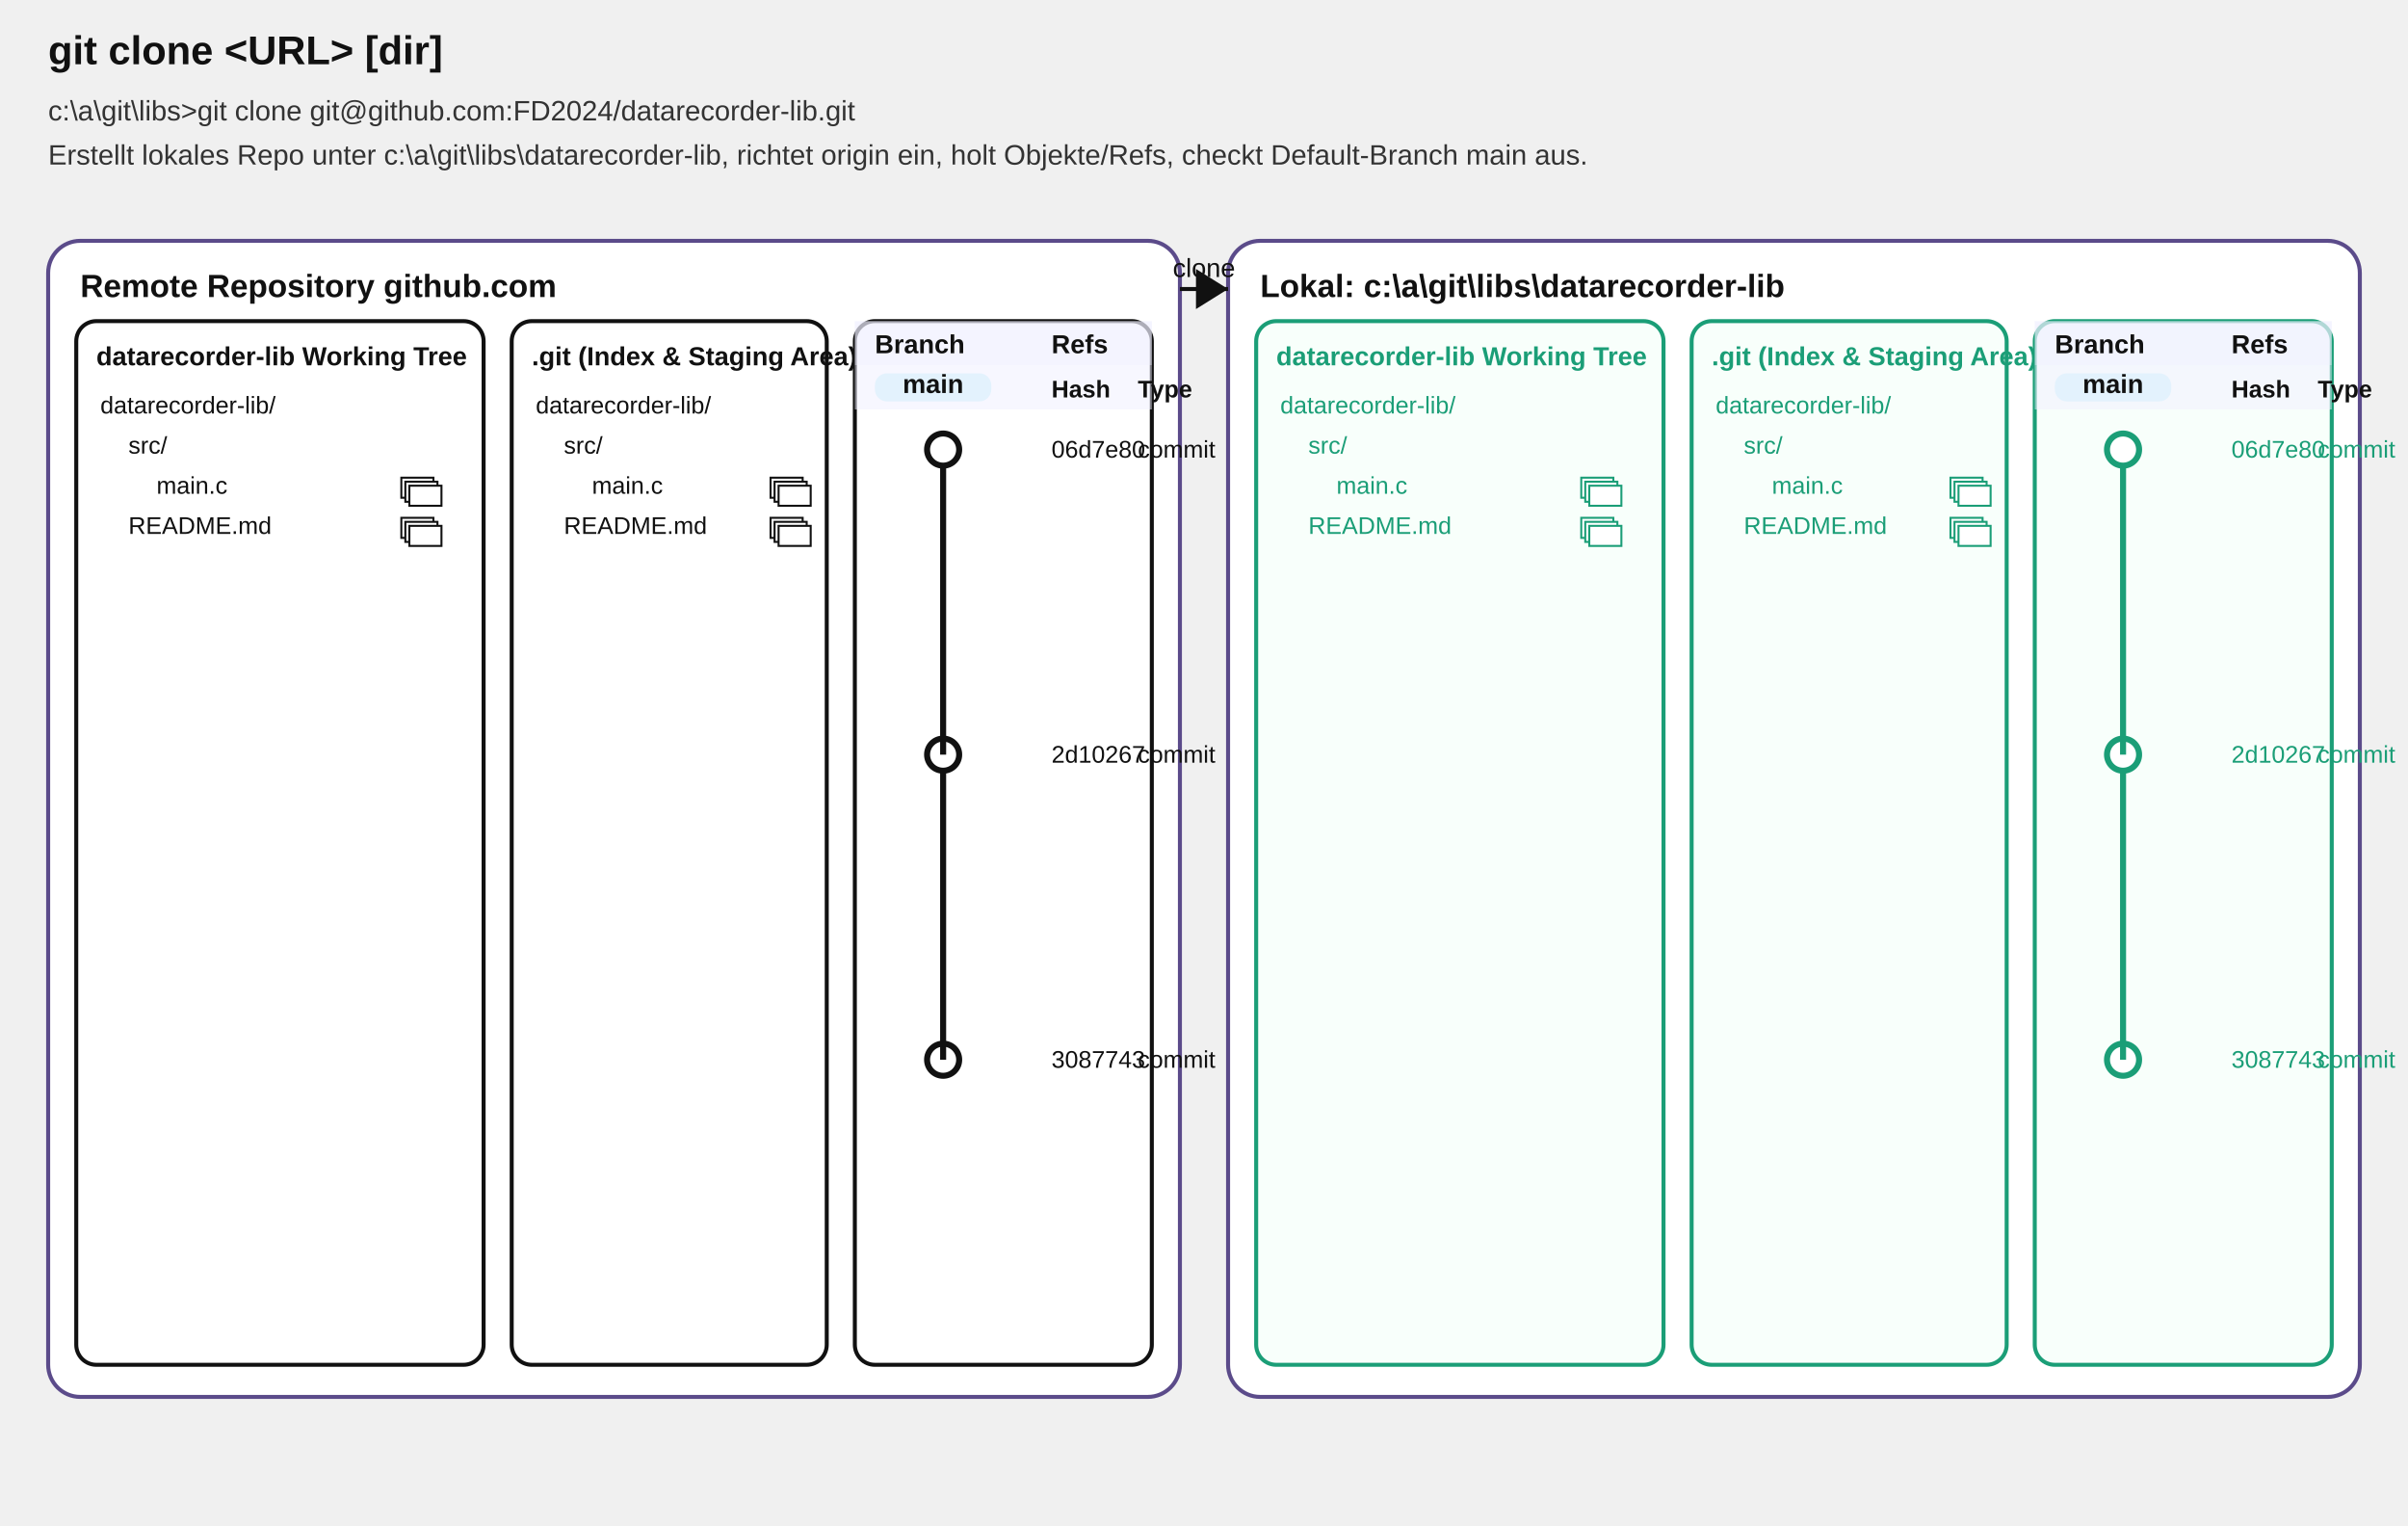
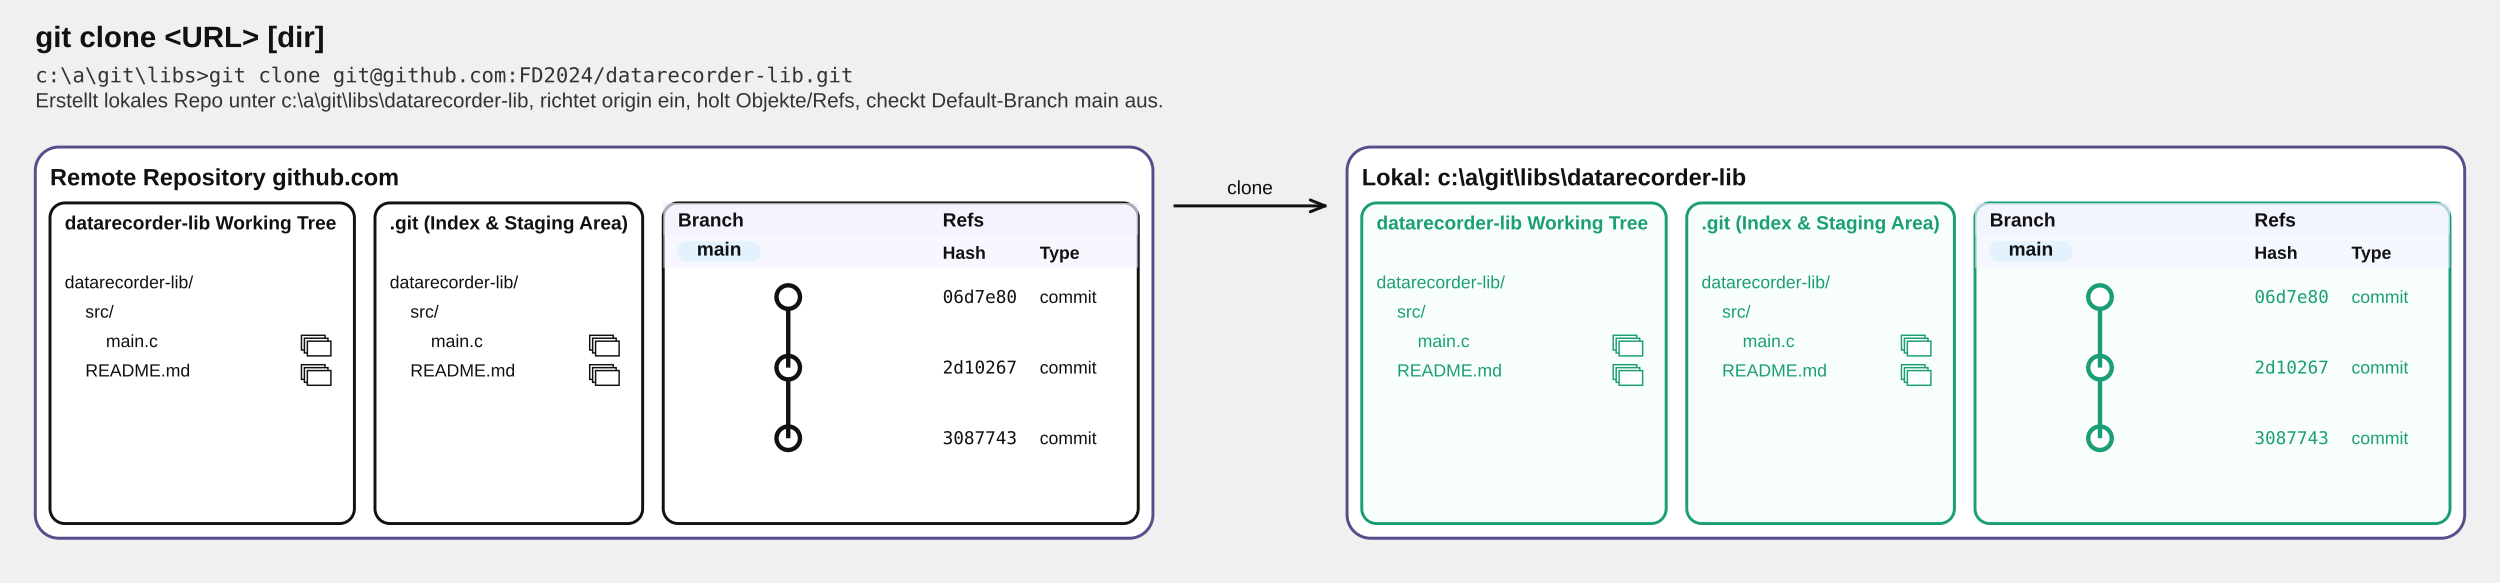
- <svg xmlns="http://www.w3.org/2000/svg" width="1200" height="760" viewBox="0 0 1200 760">
+ <svg xmlns="http://www.w3.org/2000/svg" width="1700" height="396" viewBox="0 0 1700 396">
  <defs>
-     <marker id="arrow" markerWidth="12" markerHeight="12" refX="10" refY="6" orient="auto">
-       <path d="M2,1 L10,6 L2,11 Z" fill="#111" />
+     <marker id="arrowThinOpen" markerUnits="userSpaceOnUse" markerWidth="12" markerHeight="10" refX="12" refY="5" orient="auto">
+       <path d="M1,1 L11,5 L1,9" fill="none" stroke="#111" stroke-width="2" stroke-linecap="round" stroke-linejoin="round" />
    </marker>
-     <style> text{font-family: Segoe UI, Arial, sans-serif} </style>
+     <style> .body{font-family:Segoe UI, Arial, sans-serif} .mono{font-family:Consolas, Cascadia Mono, monospace} </style>
  </defs>
-   <text x="24" y="32" font-size="20" font-weight="bold" fill="#111" text-anchor="start">git clone &lt;URL&gt; [dir]</text>
-   <text x="24" y="60" font-size="14" font-weight="normal" fill="#333" text-anchor="start">c:\a\git\libs&gt;git clone git@github.com:FD2024/datarecorder-lib.git</text>
-   <text x="24" y="82" font-size="14" font-weight="normal" fill="#333" text-anchor="start">Erstellt lokales Repo unter c:\a\git\libs\datarecorder-lib, richtet origin ein, holt Objekte/Refs, checkt Default-Branch main aus.</text>
-   <rect x="24" y="120" width="564" height="576" rx="16" ry="16" fill="#fff" stroke="#5B4B8A" stroke-width="2" />
-   <text x="40" y="148" font-size="16" font-weight="bold" fill="#111" text-anchor="start">Remote Repository github.com</text>
-   <rect x="38" y="160" width="203" height="520" rx="10" ry="10" fill="#fff" stroke="#111" stroke-width="2" />
-   <text x="48" y="182" font-size="13" font-weight="bold" fill="#111" text-anchor="start">datarecorder-lib Working Tree</text>
-   <text x="50" y="206" font-size="12" font-weight="normal" fill="#111" text-anchor="start">datarecorder-lib/</text>
-   <text x="64" y="226" font-size="12" font-weight="normal" fill="#111" text-anchor="start">src/</text>
-   <text x="78" y="246" font-size="12" font-weight="normal" fill="#111" text-anchor="start">main.c</text>
-   <rect x="200" y="238" width="16" height="10" fill="#fff" stroke="#111" stroke-width="1" />
-   <rect x="202" y="240" width="16" height="10" fill="#fff" stroke="#111" stroke-width="1" />
-   <rect x="204" y="242" width="16" height="10" fill="#fff" stroke="#111" stroke-width="1" />
-   <text x="64" y="266" font-size="12" font-weight="normal" fill="#111" text-anchor="start">README.md</text>
-   <rect x="200" y="258" width="16" height="10" fill="#fff" stroke="#111" stroke-width="1" />
-   <rect x="202" y="260" width="16" height="10" fill="#fff" stroke="#111" stroke-width="1" />
-   <rect x="204" y="262" width="16" height="10" fill="#fff" stroke="#111" stroke-width="1" />
-   <rect x="255" y="160" width="157" height="520" rx="10" ry="10" fill="#fff" stroke="#111" stroke-width="2" />
-   <text x="265" y="182" font-size="13" font-weight="bold" fill="#111" text-anchor="start">.git (Index &amp; Staging Area)</text>
-   <text x="267" y="206" font-size="12" font-weight="normal" fill="#111" text-anchor="start">datarecorder-lib/</text>
-   <text x="281" y="226" font-size="12" font-weight="normal" fill="#111" text-anchor="start">src/</text>
-   <text x="295" y="246" font-size="12" font-weight="normal" fill="#111" text-anchor="start">main.c</text>
-   <rect x="384" y="238" width="16" height="10" fill="#fff" stroke="#111" stroke-width="1" />
-   <rect x="386" y="240" width="16" height="10" fill="#fff" stroke="#111" stroke-width="1" />
-   <rect x="388" y="242" width="16" height="10" fill="#fff" stroke="#111" stroke-width="1" />
-   <text x="281" y="266" font-size="12" font-weight="normal" fill="#111" text-anchor="start">README.md</text>
-   <rect x="384" y="258" width="16" height="10" fill="#fff" stroke="#111" stroke-width="1" />
-   <rect x="386" y="260" width="16" height="10" fill="#fff" stroke="#111" stroke-width="1" />
-   <rect x="388" y="262" width="16" height="10" fill="#fff" stroke="#111" stroke-width="1" />
-   <rect x="426" y="160" width="148" height="520" rx="10" ry="10" fill="#fff" stroke="#111" stroke-width="2" />
-   <rect x="426" y="160" width="148" height="22" fill="#F0F0FF" opacity="0.7" />
-   <rect x="426" y="182" width="148" height="22" fill="#F0F0FF" opacity="0.5" />
-   <text x="436" y="176" font-size="13" font-weight="bold" fill="#111" text-anchor="start">Branch</text>
-   <text x="524" y="176" font-size="13" font-weight="bold" fill="#111" text-anchor="start">Refs</text>
-   <text x="524" y="198" font-size="12" font-weight="bold" fill="#111" text-anchor="start">Hash</text>
-   <text x="567" y="198" font-size="12" font-weight="bold" fill="#111" text-anchor="start">Type</text>
-   <rect x="436" y="186" width="58" height="14" rx="6" ry="6" fill="#E3F2FD" />
-   <text x="465.0" y="195.8" font-size="13" font-weight="bold" fill="#111" text-anchor="middle">main</text>
-   <circle cx="470.0" cy="528.0" r="8" fill="#fff" stroke="#111" stroke-width="3" />
-   <text x="524" y="532.0" font-size="12" font-weight="normal" fill="#111" text-anchor="start">3087743</text>
-   <text x="567" y="532.0" font-size="12" font-weight="normal" fill="#111" text-anchor="start">commit</text>
-   <line x1="470.0" y1="528.0" x2="470.0" y2="376.0" stroke="#111" stroke-width="3" />
-   <circle cx="470.0" cy="376.0" r="8" fill="#fff" stroke="#111" stroke-width="3" />
-   <text x="524" y="380.0" font-size="12" font-weight="normal" fill="#111" text-anchor="start">2d10267</text>
-   <text x="567" y="380.0" font-size="12" font-weight="normal" fill="#111" text-anchor="start">commit</text>
-   <line x1="470.0" y1="376.0" x2="470.0" y2="224.0" stroke="#111" stroke-width="3" />
-   <circle cx="470.0" cy="224.0" r="8" fill="#fff" stroke="#111" stroke-width="3" />
-   <text x="524" y="228.0" font-size="12" font-weight="normal" fill="#111" text-anchor="start">06d7e80</text>
-   <text x="567" y="228.0" font-size="12" font-weight="normal" fill="#111" text-anchor="start">commit</text>
-   <rect x="612" y="120" width="564" height="576" rx="16" ry="16" fill="#fff" stroke="#5B4B8A" stroke-width="2" />
-   <text x="628" y="148" font-size="16" font-weight="bold" fill="#111" text-anchor="start">Lokal: c:\a\git\libs\datarecorder-lib</text>
-   <rect x="626" y="160" width="203" height="520" rx="10" ry="10" fill="#F8FFFB" stroke="#1B9E77" stroke-width="2" />
-   <text x="636" y="182" font-size="13" font-weight="bold" fill="#1B9E77" text-anchor="start">datarecorder-lib Working Tree</text>
-   <text x="638" y="206" font-size="12" font-weight="normal" fill="#1B9E77" text-anchor="start">datarecorder-lib/</text>
-   <text x="652" y="226" font-size="12" font-weight="normal" fill="#1B9E77" text-anchor="start">src/</text>
-   <text x="666" y="246" font-size="12" font-weight="normal" fill="#1B9E77" text-anchor="start">main.c</text>
-   <rect x="788" y="238" width="16" height="10" fill="#fff" stroke="#1B9E77" stroke-width="1" />
-   <rect x="790" y="240" width="16" height="10" fill="#fff" stroke="#1B9E77" stroke-width="1" />
-   <rect x="792" y="242" width="16" height="10" fill="#fff" stroke="#1B9E77" stroke-width="1" />
-   <text x="652" y="266" font-size="12" font-weight="normal" fill="#1B9E77" text-anchor="start">README.md</text>
-   <rect x="788" y="258" width="16" height="10" fill="#fff" stroke="#1B9E77" stroke-width="1" />
-   <rect x="790" y="260" width="16" height="10" fill="#fff" stroke="#1B9E77" stroke-width="1" />
-   <rect x="792" y="262" width="16" height="10" fill="#fff" stroke="#1B9E77" stroke-width="1" />
-   <rect x="843" y="160" width="157" height="520" rx="10" ry="10" fill="#F8FFFB" stroke="#1B9E77" stroke-width="2" />
-   <text x="853" y="182" font-size="13" font-weight="bold" fill="#1B9E77" text-anchor="start">.git (Index &amp; Staging Area)</text>
-   <text x="855" y="206" font-size="12" font-weight="normal" fill="#1B9E77" text-anchor="start">datarecorder-lib/</text>
-   <text x="869" y="226" font-size="12" font-weight="normal" fill="#1B9E77" text-anchor="start">src/</text>
-   <text x="883" y="246" font-size="12" font-weight="normal" fill="#1B9E77" text-anchor="start">main.c</text>
-   <rect x="972" y="238" width="16" height="10" fill="#fff" stroke="#1B9E77" stroke-width="1" />
-   <rect x="974" y="240" width="16" height="10" fill="#fff" stroke="#1B9E77" stroke-width="1" />
-   <rect x="976" y="242" width="16" height="10" fill="#fff" stroke="#1B9E77" stroke-width="1" />
-   <text x="869" y="266" font-size="12" font-weight="normal" fill="#1B9E77" text-anchor="start">README.md</text>
-   <rect x="972" y="258" width="16" height="10" fill="#fff" stroke="#1B9E77" stroke-width="1" />
-   <rect x="974" y="260" width="16" height="10" fill="#fff" stroke="#1B9E77" stroke-width="1" />
-   <rect x="976" y="262" width="16" height="10" fill="#fff" stroke="#1B9E77" stroke-width="1" />
-   <rect x="1014" y="160" width="148" height="520" rx="10" ry="10" fill="#F8FFFB" stroke="#1B9E77" stroke-width="2" />
-   <rect x="1014" y="160" width="148" height="22" fill="#F0F0FF" opacity="0.7" />
-   <rect x="1014" y="182" width="148" height="22" fill="#F0F0FF" opacity="0.5" />
-   <text x="1024" y="176" font-size="13" font-weight="bold" fill="#111" text-anchor="start">Branch</text>
-   <text x="1112" y="176" font-size="13" font-weight="bold" fill="#111" text-anchor="start">Refs</text>
-   <text x="1112" y="198" font-size="12" font-weight="bold" fill="#111" text-anchor="start">Hash</text>
-   <text x="1155" y="198" font-size="12" font-weight="bold" fill="#111" text-anchor="start">Type</text>
-   <rect x="1024" y="186" width="58" height="14" rx="6" ry="6" fill="#E3F2FD" />
-   <text x="1053.0" y="195.8" font-size="13" font-weight="bold" fill="#111" text-anchor="middle">main</text>
-   <circle cx="1058.0" cy="528.0" r="8" fill="#fff" stroke="#1B9E77" stroke-width="3" />
-   <text x="1112" y="532.0" font-size="12" font-weight="normal" fill="#1B9E77" text-anchor="start">3087743</text>
-   <text x="1155" y="532.0" font-size="12" font-weight="normal" fill="#1B9E77" text-anchor="start">commit</text>
-   <line x1="1058.0" y1="528.0" x2="1058.0" y2="376.0" stroke="#1B9E77" stroke-width="3" />
-   <circle cx="1058.0" cy="376.0" r="8" fill="#fff" stroke="#1B9E77" stroke-width="3" />
-   <text x="1112" y="380.0" font-size="12" font-weight="normal" fill="#1B9E77" text-anchor="start">2d10267</text>
-   <text x="1155" y="380.0" font-size="12" font-weight="normal" fill="#1B9E77" text-anchor="start">commit</text>
-   <line x1="1058.0" y1="376.0" x2="1058.0" y2="224.0" stroke="#1B9E77" stroke-width="3" />
-   <circle cx="1058.0" cy="224.0" r="8" fill="#fff" stroke="#1B9E77" stroke-width="3" />
-   <text x="1112" y="228.0" font-size="12" font-weight="normal" fill="#1B9E77" text-anchor="start">06d7e80</text>
-   <text x="1155" y="228.0" font-size="12" font-weight="normal" fill="#1B9E77" text-anchor="start">commit</text>
-   <line x1="588" y1="144" x2="612" y2="144" stroke="#111" stroke-width="2" marker-end="url(#arrow)" />
-   <text x="600.0" y="138" font-size="13" font-weight="normal" fill="#111" text-anchor="middle">clone</text>
+   <text x="24" y="32" font-size="20" font-weight="bold" fill="#111" text-anchor="start" font-family="Segoe UI, Arial, sans-serif">git clone &lt;URL&gt; [dir]</text>
+   <text x="24" y="56" font-size="14" font-weight="normal" fill="#333" text-anchor="start" font-family="Consolas, Cascadia Mono, monospace">c:\a\git\libs&gt;git clone git@github.com:FD2024/datarecorder-lib.git</text>
+   <text x="24" y="73" font-size="14" font-weight="normal" fill="#333" text-anchor="start" font-family="Segoe UI, Arial, sans-serif">Erstellt lokales Repo unter c:\a\git\libs\datarecorder-lib, richtet origin ein, holt Objekte/Refs, checkt Default-Branch main aus.</text>
+   <rect x="24" y="100" width="760" height="266" rx="16" ry="16" fill="#fff" stroke="#5B4B8A" stroke-width="2" />
+   <text x="34" y="126" font-size="16" font-weight="bold" fill="#111" text-anchor="start" font-family="Segoe UI, Arial, sans-serif">Remote Repository github.com</text>
+   <rect x="34" y="138" width="207" height="218" rx="10" ry="10" fill="#fff" stroke="#111" stroke-width="2" />
+   <text x="44" y="156" font-size="13" font-weight="bold" fill="#111" text-anchor="start" font-family="Segoe UI, Arial, sans-serif">datarecorder-lib Working Tree</text>
+   <text x="44" y="196" font-size="12" font-weight="normal" fill="#111" text-anchor="start" font-family="Segoe UI, Arial, sans-serif">datarecorder-lib/</text>
+   <text x="58" y="216" font-size="12" font-weight="normal" fill="#111" text-anchor="start" font-family="Segoe UI, Arial, sans-serif">src/</text>
+   <text x="72" y="236" font-size="12" font-weight="normal" fill="#111" text-anchor="start" font-family="Segoe UI, Arial, sans-serif">main.c</text>
+   <rect x="205" y="228" width="16" height="10" fill="#fff" stroke="#111" stroke-width="1" />
+   <rect x="207" y="230" width="16" height="10" fill="#fff" stroke="#111" stroke-width="1" />
+   <rect x="209" y="232" width="16" height="10" fill="#fff" stroke="#111" stroke-width="1" />
+   <text x="58" y="256" font-size="12" font-weight="normal" fill="#111" text-anchor="start" font-family="Segoe UI, Arial, sans-serif">README.md</text>
+   <rect x="205" y="248" width="16" height="10" fill="#fff" stroke="#111" stroke-width="1" />
+   <rect x="207" y="250" width="16" height="10" fill="#fff" stroke="#111" stroke-width="1" />
+   <rect x="209" y="252" width="16" height="10" fill="#fff" stroke="#111" stroke-width="1" />
+   <rect x="255" y="138" width="182" height="218" rx="10" ry="10" fill="#fff" stroke="#111" stroke-width="2" />
+   <text x="265" y="156" font-size="13" font-weight="bold" fill="#111" text-anchor="start" font-family="Segoe UI, Arial, sans-serif">.git (Index &amp; Staging Area)</text>
+   <text x="265" y="196" font-size="12" font-weight="normal" fill="#111" text-anchor="start" font-family="Segoe UI, Arial, sans-serif">datarecorder-lib/</text>
+   <text x="279" y="216" font-size="12" font-weight="normal" fill="#111" text-anchor="start" font-family="Segoe UI, Arial, sans-serif">src/</text>
+   <text x="293" y="236" font-size="12" font-weight="normal" fill="#111" text-anchor="start" font-family="Segoe UI, Arial, sans-serif">main.c</text>
+   <rect x="401" y="228" width="16" height="10" fill="#fff" stroke="#111" stroke-width="1" />
+   <rect x="403" y="230" width="16" height="10" fill="#fff" stroke="#111" stroke-width="1" />
+   <rect x="405" y="232" width="16" height="10" fill="#fff" stroke="#111" stroke-width="1" />
+   <text x="279" y="256" font-size="12" font-weight="normal" fill="#111" text-anchor="start" font-family="Segoe UI, Arial, sans-serif">README.md</text>
+   <rect x="401" y="248" width="16" height="10" fill="#fff" stroke="#111" stroke-width="1" />
+   <rect x="403" y="250" width="16" height="10" fill="#fff" stroke="#111" stroke-width="1" />
+   <rect x="405" y="252" width="16" height="10" fill="#fff" stroke="#111" stroke-width="1" />
+   <rect x="451" y="138" width="323" height="218" rx="10" ry="10" fill="#fff" stroke="#111" stroke-width="2" />
+   <rect x="451" y="138" width="323" height="22" fill="#F0F0FF" opacity="0.7" />
+   <rect x="451" y="160" width="323" height="22" fill="#F0F0FF" opacity="0.5" />
+   <text x="461" y="154" font-size="13" font-weight="bold" fill="#111" text-anchor="start" font-family="Segoe UI, Arial, sans-serif">Branch</text>
+   <text x="641" y="154" font-size="13" font-weight="bold" fill="#111" text-anchor="start" font-family="Segoe UI, Arial, sans-serif">Refs</text>
+   <text x="641" y="176" font-size="12" font-weight="bold" fill="#111" text-anchor="start" font-family="Segoe UI, Arial, sans-serif">Hash</text>
+   <text x="707" y="176" font-size="12" font-weight="bold" fill="#111" text-anchor="start" font-family="Segoe UI, Arial, sans-serif">Type</text>
+   <rect x="461" y="164" width="56" height="14" rx="6" ry="6" fill="#E3F2FD" />
+   <text x="489.0" y="173.8" font-size="13" font-weight="bold" fill="#111" text-anchor="middle" font-family="Segoe UI, Arial, sans-serif">main</text>
+   <circle cx="536.0" cy="298" r="8" fill="#fff" stroke="#111" stroke-width="3" />
+   <text x="641" y="302" font-size="12" font-weight="normal" fill="#111" text-anchor="start" font-family="Consolas, Cascadia Mono, monospace">3087743</text>
+   <text x="707" y="302" font-size="12" font-weight="normal" fill="#111" text-anchor="start" font-family="Segoe UI, Arial, sans-serif">commit</text>
+   <line x1="536.0" y1="298" x2="536.0" y2="250" stroke="#111" stroke-width="3" />
+   <circle cx="536.0" cy="250" r="8" fill="#fff" stroke="#111" stroke-width="3" />
+   <text x="641" y="254" font-size="12" font-weight="normal" fill="#111" text-anchor="start" font-family="Consolas, Cascadia Mono, monospace">2d10267</text>
+   <text x="707" y="254" font-size="12" font-weight="normal" fill="#111" text-anchor="start" font-family="Segoe UI, Arial, sans-serif">commit</text>
+   <line x1="536.0" y1="250" x2="536.0" y2="202" stroke="#111" stroke-width="3" />
+   <circle cx="536.0" cy="202" r="8" fill="#fff" stroke="#111" stroke-width="3" />
+   <text x="641" y="206" font-size="12" font-weight="normal" fill="#111" text-anchor="start" font-family="Consolas, Cascadia Mono, monospace">06d7e80</text>
+   <text x="707" y="206" font-size="12" font-weight="normal" fill="#111" text-anchor="start" font-family="Segoe UI, Arial, sans-serif">commit</text>
+   <line x1="798" y1="140.0" x2="902" y2="140.0" stroke="#111" stroke-width="2" marker-end="url(#arrowThinOpen)" />
+   <text x="850.0" y="132.0" font-size="13" font-weight="normal" fill="#111" text-anchor="middle" font-family="Segoe UI, Arial, sans-serif">clone</text>
+   <rect x="916" y="100" width="760" height="266" rx="16" ry="16" fill="#fff" stroke="#5B4B8A" stroke-width="2" />
+   <text x="926" y="126" font-size="16" font-weight="bold" fill="#111" text-anchor="start" font-family="Segoe UI, Arial, sans-serif">Lokal: c:\a\git\libs\datarecorder-lib</text>
+   <rect x="926" y="138" width="207" height="218" rx="10" ry="10" fill="#F8FFFB" stroke="#1B9E77" stroke-width="2" />
+   <text x="936" y="156" font-size="13" font-weight="bold" fill="#1B9E77" text-anchor="start" font-family="Segoe UI, Arial, sans-serif">datarecorder-lib Working Tree</text>
+   <text x="936" y="196" font-size="12" font-weight="normal" fill="#1B9E77" text-anchor="start" font-family="Segoe UI, Arial, sans-serif">datarecorder-lib/</text>
+   <text x="950" y="216" font-size="12" font-weight="normal" fill="#1B9E77" text-anchor="start" font-family="Segoe UI, Arial, sans-serif">src/</text>
+   <text x="964" y="236" font-size="12" font-weight="normal" fill="#1B9E77" text-anchor="start" font-family="Segoe UI, Arial, sans-serif">main.c</text>
+   <rect x="1097" y="228" width="16" height="10" fill="#fff" stroke="#1B9E77" stroke-width="1" />
+   <rect x="1099" y="230" width="16" height="10" fill="#fff" stroke="#1B9E77" stroke-width="1" />
+   <rect x="1101" y="232" width="16" height="10" fill="#fff" stroke="#1B9E77" stroke-width="1" />
+   <text x="950" y="256" font-size="12" font-weight="normal" fill="#1B9E77" text-anchor="start" font-family="Segoe UI, Arial, sans-serif">README.md</text>
+   <rect x="1097" y="248" width="16" height="10" fill="#fff" stroke="#1B9E77" stroke-width="1" />
+   <rect x="1099" y="250" width="16" height="10" fill="#fff" stroke="#1B9E77" stroke-width="1" />
+   <rect x="1101" y="252" width="16" height="10" fill="#fff" stroke="#1B9E77" stroke-width="1" />
+   <rect x="1147" y="138" width="182" height="218" rx="10" ry="10" fill="#F8FFFB" stroke="#1B9E77" stroke-width="2" />
+   <text x="1157" y="156" font-size="13" font-weight="bold" fill="#1B9E77" text-anchor="start" font-family="Segoe UI, Arial, sans-serif">.git (Index &amp; Staging Area)</text>
+   <text x="1157" y="196" font-size="12" font-weight="normal" fill="#1B9E77" text-anchor="start" font-family="Segoe UI, Arial, sans-serif">datarecorder-lib/</text>
+   <text x="1171" y="216" font-size="12" font-weight="normal" fill="#1B9E77" text-anchor="start" font-family="Segoe UI, Arial, sans-serif">src/</text>
+   <text x="1185" y="236" font-size="12" font-weight="normal" fill="#1B9E77" text-anchor="start" font-family="Segoe UI, Arial, sans-serif">main.c</text>
+   <rect x="1293" y="228" width="16" height="10" fill="#fff" stroke="#1B9E77" stroke-width="1" />
+   <rect x="1295" y="230" width="16" height="10" fill="#fff" stroke="#1B9E77" stroke-width="1" />
+   <rect x="1297" y="232" width="16" height="10" fill="#fff" stroke="#1B9E77" stroke-width="1" />
+   <text x="1171" y="256" font-size="12" font-weight="normal" fill="#1B9E77" text-anchor="start" font-family="Segoe UI, Arial, sans-serif">README.md</text>
+   <rect x="1293" y="248" width="16" height="10" fill="#fff" stroke="#1B9E77" stroke-width="1" />
+   <rect x="1295" y="250" width="16" height="10" fill="#fff" stroke="#1B9E77" stroke-width="1" />
+   <rect x="1297" y="252" width="16" height="10" fill="#fff" stroke="#1B9E77" stroke-width="1" />
+   <rect x="1343" y="138" width="323" height="218" rx="10" ry="10" fill="#F8FFFB" stroke="#1B9E77" stroke-width="2" />
+   <rect x="1343" y="138" width="323" height="22" fill="#F0F0FF" opacity="0.7" />
+   <rect x="1343" y="160" width="323" height="22" fill="#F0F0FF" opacity="0.5" />
+   <text x="1353" y="154" font-size="13" font-weight="bold" fill="#111" text-anchor="start" font-family="Segoe UI, Arial, sans-serif">Branch</text>
+   <text x="1533" y="154" font-size="13" font-weight="bold" fill="#111" text-anchor="start" font-family="Segoe UI, Arial, sans-serif">Refs</text>
+   <text x="1533" y="176" font-size="12" font-weight="bold" fill="#111" text-anchor="start" font-family="Segoe UI, Arial, sans-serif">Hash</text>
+   <text x="1599" y="176" font-size="12" font-weight="bold" fill="#111" text-anchor="start" font-family="Segoe UI, Arial, sans-serif">Type</text>
+   <rect x="1353" y="164" width="56" height="14" rx="6" ry="6" fill="#E3F2FD" />
+   <text x="1381.0" y="173.8" font-size="13" font-weight="bold" fill="#111" text-anchor="middle" font-family="Segoe UI, Arial, sans-serif">main</text>
+   <circle cx="1428.0" cy="298" r="8" fill="#fff" stroke="#1B9E77" stroke-width="3" />
+   <text x="1533" y="302" font-size="12" font-weight="normal" fill="#1B9E77" text-anchor="start" font-family="Consolas, Cascadia Mono, monospace">3087743</text>
+   <text x="1599" y="302" font-size="12" font-weight="normal" fill="#1B9E77" text-anchor="start" font-family="Segoe UI, Arial, sans-serif">commit</text>
+   <line x1="1428.0" y1="298" x2="1428.0" y2="250" stroke="#1B9E77" stroke-width="3" />
+   <circle cx="1428.0" cy="250" r="8" fill="#fff" stroke="#1B9E77" stroke-width="3" />
+   <text x="1533" y="254" font-size="12" font-weight="normal" fill="#1B9E77" text-anchor="start" font-family="Consolas, Cascadia Mono, monospace">2d10267</text>
+   <text x="1599" y="254" font-size="12" font-weight="normal" fill="#1B9E77" text-anchor="start" font-family="Segoe UI, Arial, sans-serif">commit</text>
+   <line x1="1428.0" y1="250" x2="1428.0" y2="202" stroke="#1B9E77" stroke-width="3" />
+   <circle cx="1428.0" cy="202" r="8" fill="#fff" stroke="#1B9E77" stroke-width="3" />
+   <text x="1533" y="206" font-size="12" font-weight="normal" fill="#1B9E77" text-anchor="start" font-family="Consolas, Cascadia Mono, monospace">06d7e80</text>
+   <text x="1599" y="206" font-size="12" font-weight="normal" fill="#1B9E77" text-anchor="start" font-family="Segoe UI, Arial, sans-serif">commit</text>
</svg>
